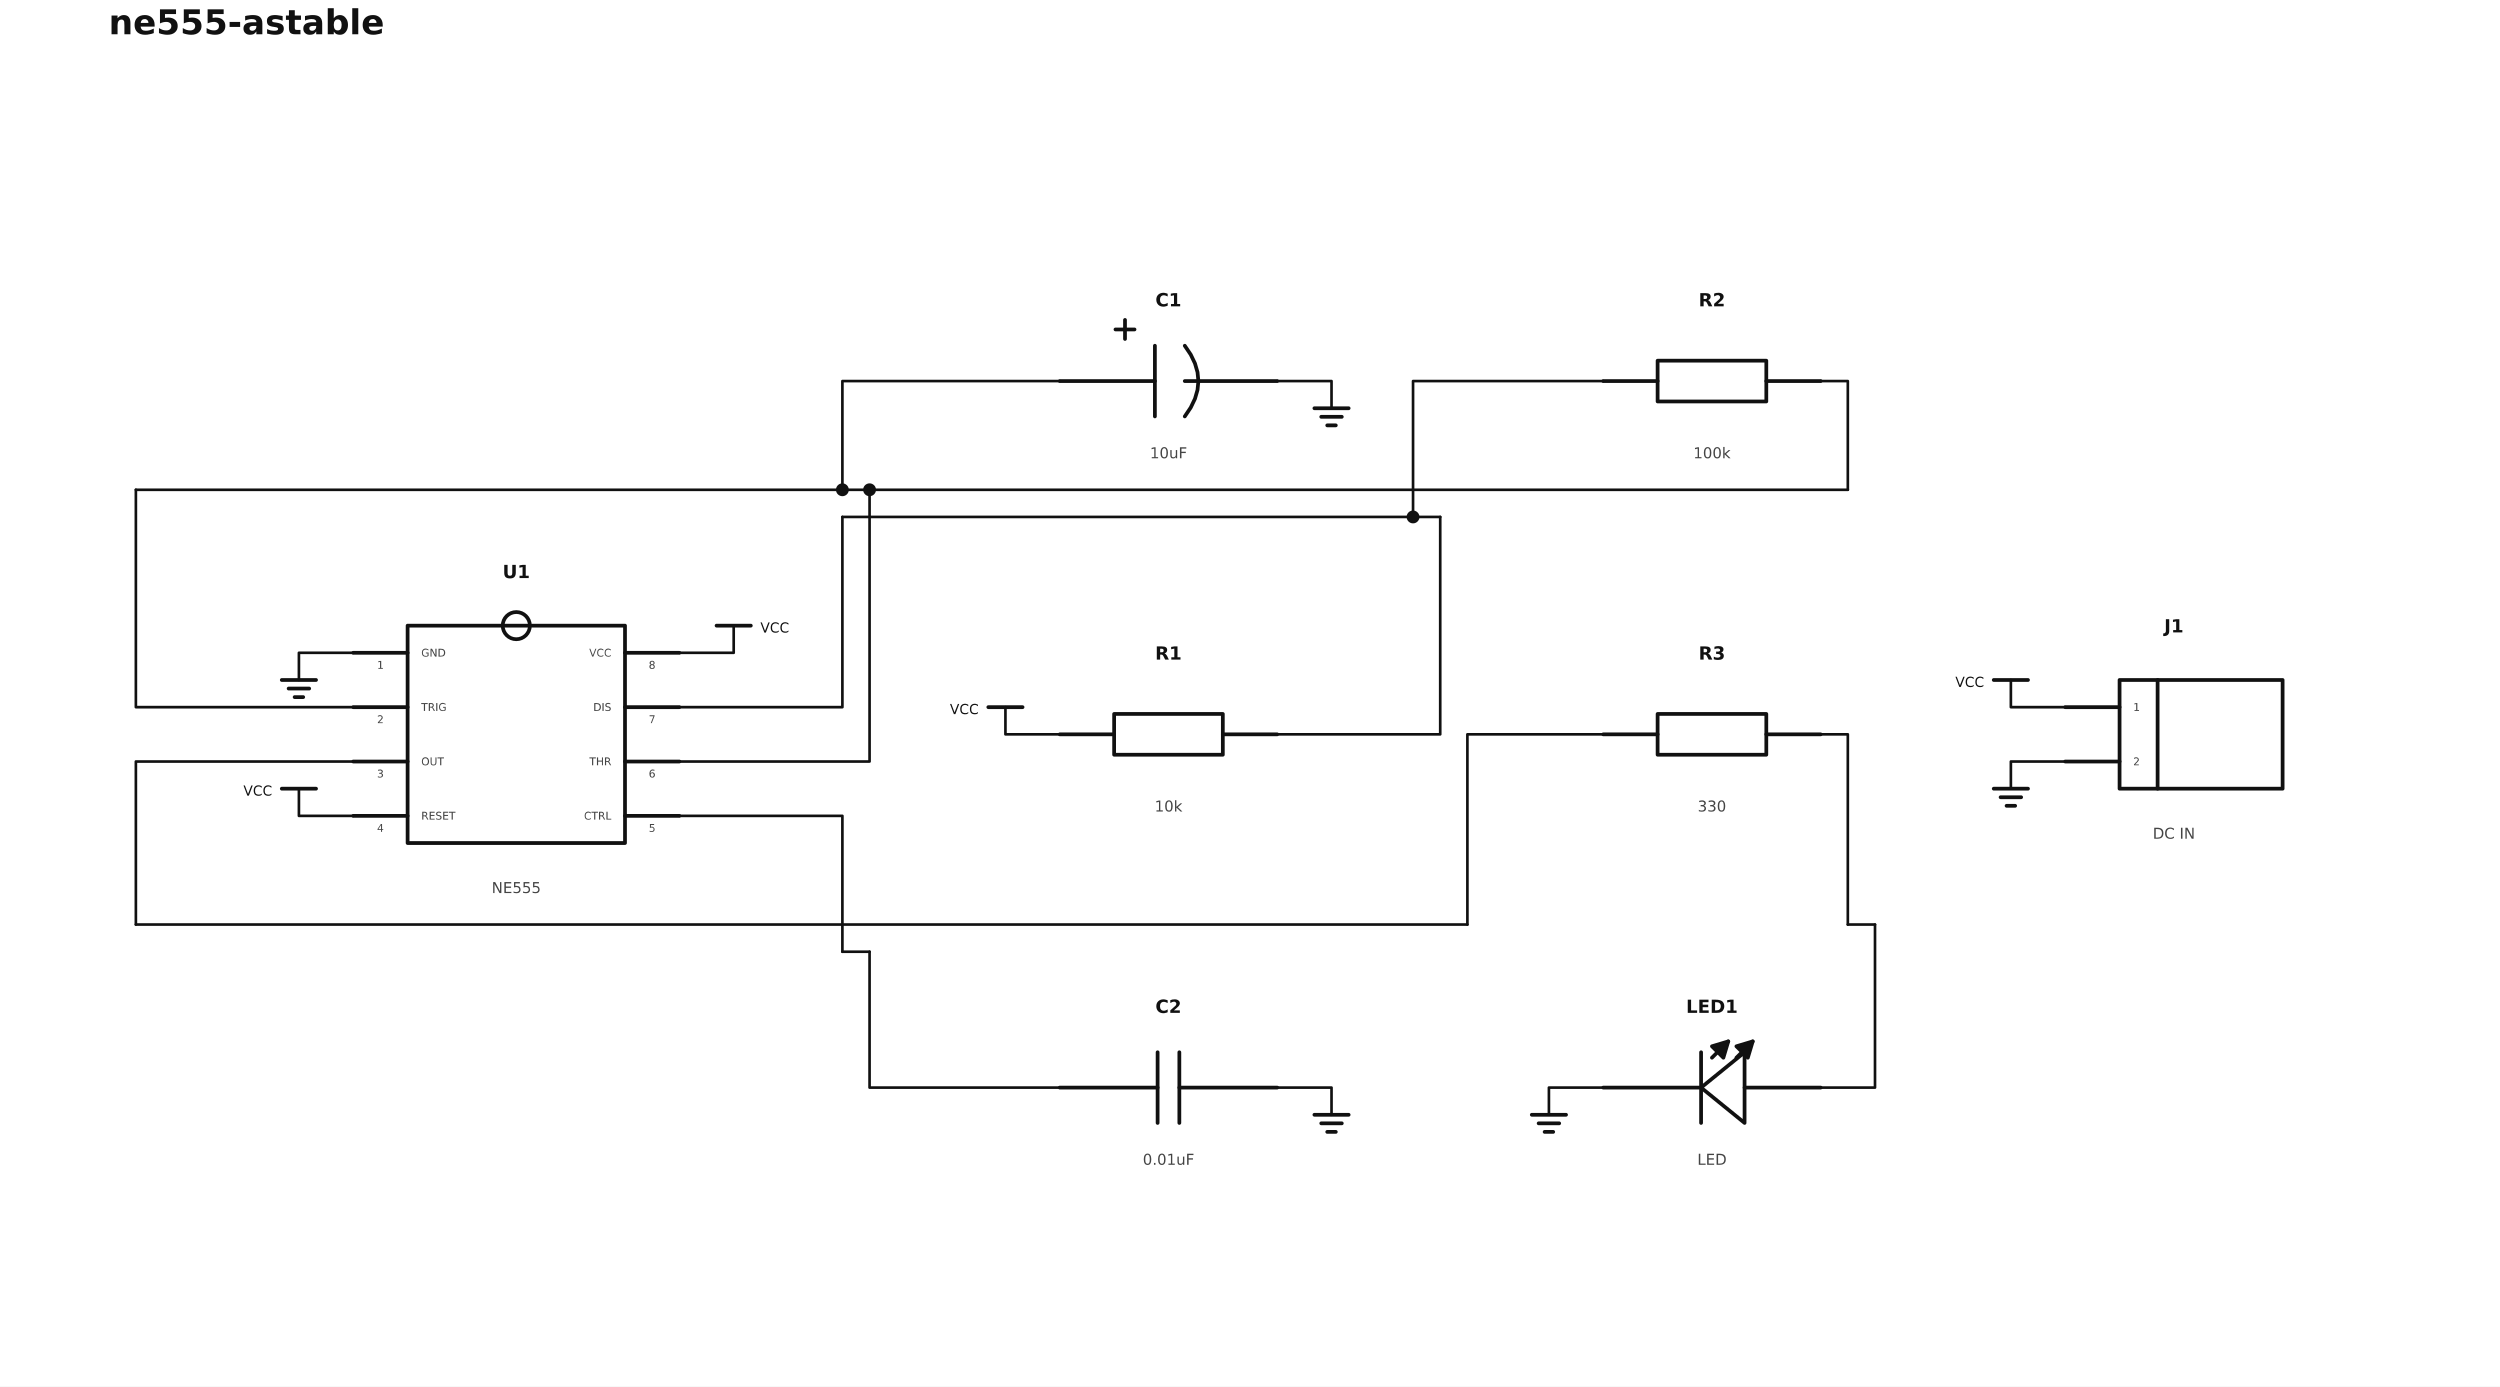
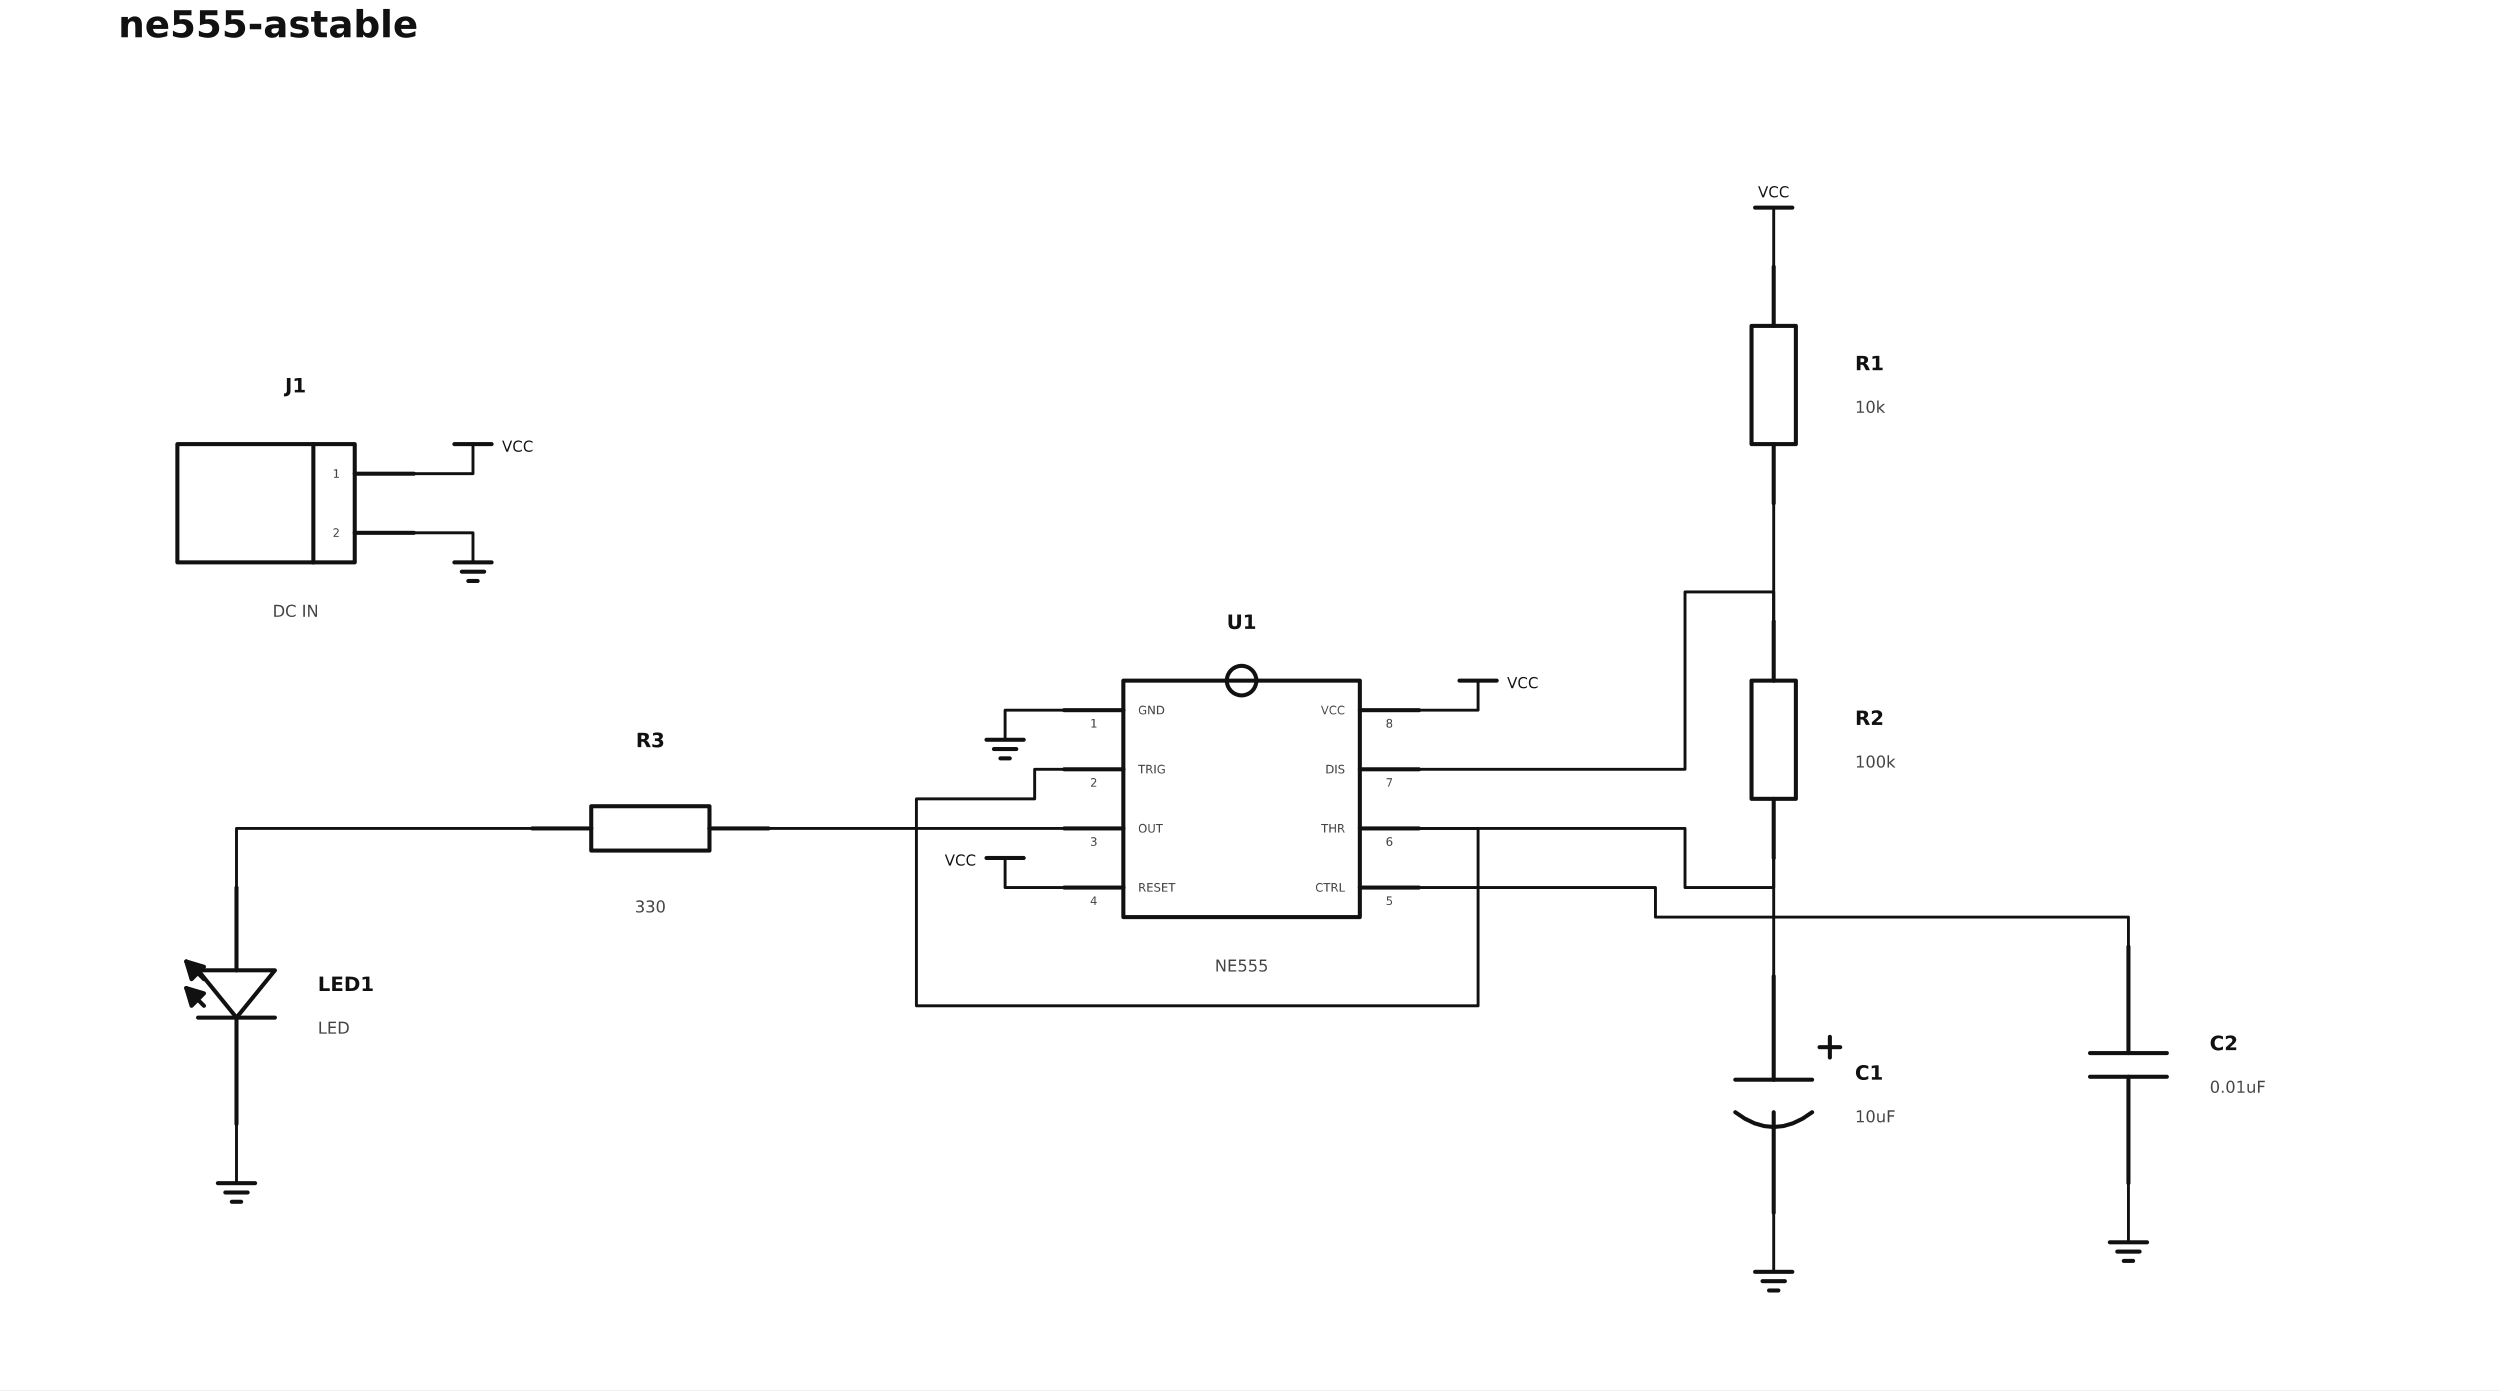
- <svg xmlns="http://www.w3.org/2000/svg" version="1.1" width="233.68mm" height="129.601mm" viewBox="0 -7.68 233.68 129.601">
-   <rect x="0" y="-7.68" width="233.68" height="129.601" fill="#ffffff" />
+ <svg xmlns="http://www.w3.org/2000/svg" version="1.1" width="214.805mm" height="119.441mm" viewBox="0 -7.68 214.805 119.441">
+   <rect x="0" y="-7.68" width="214.805" height="119.441" fill="#ffffff" />
  <text x="10.16" y="-4.48" font-size="3.2" fill="#111111" text-anchor="start" font-family="DejaVu Sans, Helvetica, Arial, sans-serif" font-weight="bold">ne555-astable</text>
  <g stroke-linecap="round" stroke-linejoin="round">
-     <polyline points="33.02,63.5 12.7,63.5 12.7,78.74" fill="none" stroke="#111111" stroke-width="0.25" />
-     <polyline points="149.86,60.96 137.16,60.96 137.16,78.74" fill="none" stroke="#111111" stroke-width="0.25" />
-     <polyline points="12.7,78.74 137.16,78.74" fill="none" stroke="#111111" stroke-width="0.25" />
-     <polyline points="170.18,60.96 172.72,60.96 172.72,78.74" fill="none" stroke="#111111" stroke-width="0.25" />
-     <polyline points="170.18,93.98 175.26,93.98 175.26,78.74" fill="none" stroke="#111111" stroke-width="0.25" />
-     <polyline points="172.72,78.74 175.26,78.74" fill="none" stroke="#111111" stroke-width="0.25" />
-     <polyline points="33.02,58.42 12.7,58.42 12.7,38.1" fill="none" stroke="#111111" stroke-width="0.25" />
-     <polyline points="63.5,63.5 81.28,63.5 81.28,38.1" fill="none" stroke="#111111" stroke-width="0.25" />
-     <polyline points="170.18,27.94 172.72,27.94 172.72,38.1" fill="none" stroke="#111111" stroke-width="0.25" />
-     <polyline points="99.06,27.94 78.74,27.94 78.74,38.1" fill="none" stroke="#111111" stroke-width="0.25" />
-     <polyline points="12.7,38.1 172.72,38.1" fill="none" stroke="#111111" stroke-width="0.25" />
-     <polyline points="63.5,58.42 78.74,58.42 78.74,40.64" fill="none" stroke="#111111" stroke-width="0.25" />
-     <polyline points="119.38,60.96 134.62,60.96 134.62,40.64" fill="none" stroke="#111111" stroke-width="0.25" />
-     <polyline points="149.86,27.94 132.08,27.94 132.08,40.64" fill="none" stroke="#111111" stroke-width="0.25" />
-     <polyline points="78.74,40.64 134.62,40.64" fill="none" stroke="#111111" stroke-width="0.25" />
-     <polyline points="63.5,68.58 78.74,68.58 78.74,81.28" fill="none" stroke="#111111" stroke-width="0.25" />
-     <polyline points="99.06,93.98 81.28,93.98 81.28,81.28" fill="none" stroke="#111111" stroke-width="0.25" />
-     <polyline points="78.74,81.28 81.28,81.28" fill="none" stroke="#111111" stroke-width="0.25" />
-     <polyline points="33.02,68.58 27.94,68.58 27.94,66.04" fill="none" stroke="#111111" stroke-width="0.25" />
-     <line x1="26.34" y1="66.04" x2="29.54" y2="66.04" stroke="#111111" stroke-width="0.35" />
-     <polyline points="63.5,53.34 68.58,53.34 68.58,50.8" fill="none" stroke="#111111" stroke-width="0.25" />
-     <line x1="66.98" y1="50.8" x2="70.18" y2="50.8" stroke="#111111" stroke-width="0.35" />
-     <polyline points="99.06,60.96 93.98,60.96 93.98,58.42" fill="none" stroke="#111111" stroke-width="0.25" />
-     <line x1="92.38" y1="58.42" x2="95.58" y2="58.42" stroke="#111111" stroke-width="0.35" />
-     <polyline points="193.04,58.42 187.96,58.42 187.96,55.88" fill="none" stroke="#111111" stroke-width="0.25" />
-     <line x1="186.36" y1="55.88" x2="189.56" y2="55.88" stroke="#111111" stroke-width="0.35" />
-     <polyline points="33.02,53.34 27.94,53.34 27.94,55.88" fill="none" stroke="#111111" stroke-width="0.25" />
-     <line x1="26.34" y1="55.88" x2="29.54" y2="55.88" stroke="#111111" stroke-width="0.35" />
-     <line x1="26.98" y1="56.68" x2="28.9" y2="56.68" stroke="#111111" stroke-width="0.35" />
-     <line x1="27.54" y1="57.48" x2="28.34" y2="57.48" stroke="#111111" stroke-width="0.35" />
-     <polyline points="119.38,27.94 124.46,27.94 124.46,30.48" fill="none" stroke="#111111" stroke-width="0.25" />
-     <line x1="122.86" y1="30.48" x2="126.06" y2="30.48" stroke="#111111" stroke-width="0.35" />
-     <line x1="123.5" y1="31.28" x2="125.42" y2="31.28" stroke="#111111" stroke-width="0.35" />
-     <line x1="124.06" y1="32.08" x2="124.86" y2="32.08" stroke="#111111" stroke-width="0.35" />
-     <polyline points="119.38,93.98 124.46,93.98 124.46,96.52" fill="none" stroke="#111111" stroke-width="0.25" />
-     <line x1="122.86" y1="96.52" x2="126.06" y2="96.52" stroke="#111111" stroke-width="0.35" />
-     <line x1="123.5" y1="97.32" x2="125.42" y2="97.32" stroke="#111111" stroke-width="0.35" />
-     <line x1="124.06" y1="98.12" x2="124.86" y2="98.12" stroke="#111111" stroke-width="0.35" />
-     <polyline points="149.86,93.98 144.78,93.98 144.78,96.52" fill="none" stroke="#111111" stroke-width="0.25" />
-     <line x1="143.18" y1="96.52" x2="146.38" y2="96.52" stroke="#111111" stroke-width="0.35" />
-     <line x1="143.82" y1="97.32" x2="145.74" y2="97.32" stroke="#111111" stroke-width="0.35" />
-     <line x1="144.38" y1="98.12" x2="145.18" y2="98.12" stroke="#111111" stroke-width="0.35" />
-     <polyline points="193.04,63.5 187.96,63.5 187.96,66.04" fill="none" stroke="#111111" stroke-width="0.25" />
-     <line x1="186.36" y1="66.04" x2="189.56" y2="66.04" stroke="#111111" stroke-width="0.35" />
-     <line x1="187" y1="66.84" x2="188.92" y2="66.84" stroke="#111111" stroke-width="0.35" />
-     <line x1="187.56" y1="67.64" x2="188.36" y2="67.64" stroke="#111111" stroke-width="0.35" />
-     <circle cx="81.28" cy="38.1" r="0.6" fill="#111111" />
-     <circle cx="78.74" cy="38.1" r="0.6" fill="#111111" />
-     <circle cx="132.08" cy="40.64" r="0.6" fill="#111111" />
-     <g transform="translate(99.06,22.86)">
-       <polyline points="0,5.08 8.89,5.08" fill="none" stroke="#111111" stroke-width="0.35" />
-       <polyline points="11.684,5.08 20.32,5.08" fill="none" stroke="#111111" stroke-width="0.35" />
-       <polyline points="8.89,1.778 8.89,8.382" fill="none" stroke="#111111" stroke-width="0.35" />
-       <polyline points="11.684,1.778 12.24,2.603 12.636,3.429 12.875,4.255 12.954,5.08 12.875,5.905 12.636,6.731 12.24,7.556 11.684,8.382" fill="none" stroke="#111111" stroke-width="0.35" />
-       <polyline points="5.207,0.254 6.985,0.254" fill="none" stroke="#111111" stroke-width="0.35" />
-       <polyline points="6.096,-0.635 6.096,1.143" fill="none" stroke="#111111" stroke-width="0.35" />
+     <polyline points="152.4,35.56 152.4,45.72" fill="none" stroke="#111111" stroke-width="0.25" />
+     <polyline points="152.4,76.2 152.4,66.04" fill="none" stroke="#111111" stroke-width="0.25" />
+     <polyline points="91.44,63.5 66.04,63.5" fill="none" stroke="#111111" stroke-width="0.25" />
+     <polyline points="20.32,68.58 20.32,63.5 45.72,63.5" fill="none" stroke="#111111" stroke-width="0.25" />
+     <polyline points="121.92,63.5 144.78,63.5 144.78,68.58 152.4,68.58 152.4,66.04" fill="none" stroke="#111111" stroke-width="0.25" />
+     <polyline points="91.44,58.42 88.9,58.42 88.9,60.96 78.74,60.96 78.74,78.74 127,78.74 127,63.5 121.92,63.5" fill="none" stroke="#111111" stroke-width="0.25" />
+     <polyline points="121.92,58.42 144.78,58.42 144.78,43.18 152.4,43.18 152.4,45.72" fill="none" stroke="#111111" stroke-width="0.25" />
+     <polyline points="121.92,68.58 142.24,68.58 142.24,71.12 182.88,71.12 182.88,73.66" fill="none" stroke="#111111" stroke-width="0.25" />
+     <polyline points="91.44,68.58 86.36,68.58 86.36,66.04" fill="none" stroke="#111111" stroke-width="0.25" />
+     <line x1="84.76" y1="66.04" x2="87.96" y2="66.04" stroke="#111111" stroke-width="0.35" />
+     <polyline points="121.92,53.34 127,53.34 127,50.8" fill="none" stroke="#111111" stroke-width="0.25" />
+     <line x1="125.4" y1="50.8" x2="128.6" y2="50.8" stroke="#111111" stroke-width="0.35" />
+     <polyline points="152.4,15.24 152.4,10.16" fill="none" stroke="#111111" stroke-width="0.25" />
+     <line x1="150.8" y1="10.16" x2="154" y2="10.16" stroke="#111111" stroke-width="0.35" />
+     <polyline points="35.56,33.02 40.64,33.02 40.64,30.48" fill="none" stroke="#111111" stroke-width="0.25" />
+     <line x1="39.04" y1="30.48" x2="42.24" y2="30.48" stroke="#111111" stroke-width="0.35" />
+     <polyline points="91.44,53.34 86.36,53.34 86.36,55.88" fill="none" stroke="#111111" stroke-width="0.25" />
+     <line x1="84.76" y1="55.88" x2="87.96" y2="55.88" stroke="#111111" stroke-width="0.35" />
+     <line x1="85.4" y1="56.68" x2="87.32" y2="56.68" stroke="#111111" stroke-width="0.35" />
+     <line x1="85.96" y1="57.48" x2="86.76" y2="57.48" stroke="#111111" stroke-width="0.35" />
+     <polyline points="152.4,96.52 152.4,101.6" fill="none" stroke="#111111" stroke-width="0.25" />
+     <line x1="150.8" y1="101.6" x2="154" y2="101.6" stroke="#111111" stroke-width="0.35" />
+     <line x1="151.44" y1="102.4" x2="153.36" y2="102.4" stroke="#111111" stroke-width="0.35" />
+     <line x1="152" y1="103.2" x2="152.8" y2="103.2" stroke="#111111" stroke-width="0.35" />
+     <polyline points="182.88,93.98 182.88,99.06" fill="none" stroke="#111111" stroke-width="0.25" />
+     <line x1="181.28" y1="99.06" x2="184.48" y2="99.06" stroke="#111111" stroke-width="0.35" />
+     <line x1="181.92" y1="99.86" x2="183.84" y2="99.86" stroke="#111111" stroke-width="0.35" />
+     <line x1="182.48" y1="100.66" x2="183.28" y2="100.66" stroke="#111111" stroke-width="0.35" />
+     <polyline points="20.32,88.9 20.32,93.98" fill="none" stroke="#111111" stroke-width="0.25" />
+     <line x1="18.72" y1="93.98" x2="21.92" y2="93.98" stroke="#111111" stroke-width="0.35" />
+     <line x1="19.36" y1="94.78" x2="21.28" y2="94.78" stroke="#111111" stroke-width="0.35" />
+     <line x1="19.92" y1="95.58" x2="20.72" y2="95.58" stroke="#111111" stroke-width="0.35" />
+     <polyline points="35.56,38.1 40.64,38.1 40.64,40.64" fill="none" stroke="#111111" stroke-width="0.25" />
+     <line x1="39.04" y1="40.64" x2="42.24" y2="40.64" stroke="#111111" stroke-width="0.35" />
+     <line x1="39.68" y1="41.44" x2="41.6" y2="41.44" stroke="#111111" stroke-width="0.35" />
+     <line x1="40.24" y1="42.24" x2="41.04" y2="42.24" stroke="#111111" stroke-width="0.35" />
+     <g transform="translate(147.32,76.2)">
+       <polyline points="5.08,0 5.08,8.89" fill="none" stroke="#111111" stroke-width="0.35" />
+       <polyline points="5.08,11.684 5.08,20.32" fill="none" stroke="#111111" stroke-width="0.35" />
+       <polyline points="8.382,8.89 1.778,8.89" fill="none" stroke="#111111" stroke-width="0.35" />
+       <polyline points="8.382,11.684 7.556,12.24 6.731,12.636 5.905,12.875 5.08,12.954 4.255,12.875 3.429,12.636 2.604,12.24 1.778,11.684" fill="none" stroke="#111111" stroke-width="0.35" />
+       <polyline points="9.906,5.207 9.906,6.985" fill="none" stroke="#111111" stroke-width="0.35" />
+       <polyline points="10.795,6.096 9.017,6.096" fill="none" stroke="#111111" stroke-width="0.35" />
    </g>
-     <g transform="translate(99.06,88.9)">
-       <polyline points="0,5.08 9.144,5.08" fill="none" stroke="#111111" stroke-width="0.35" />
-       <polyline points="11.176,5.08 20.32,5.08" fill="none" stroke="#111111" stroke-width="0.35" />
-       <polyline points="9.144,1.778 9.144,8.382" fill="none" stroke="#111111" stroke-width="0.35" />
-       <polyline points="11.176,1.778 11.176,8.382" fill="none" stroke="#111111" stroke-width="0.35" />
+     <g transform="translate(177.8,73.66)">
+       <polyline points="5.08,0 5.08,9.144" fill="none" stroke="#111111" stroke-width="0.35" />
+       <polyline points="5.08,11.176 5.08,20.32" fill="none" stroke="#111111" stroke-width="0.35" />
+       <polyline points="8.382,9.144 1.778,9.144" fill="none" stroke="#111111" stroke-width="0.35" />
+       <polyline points="8.382,11.176 1.778,11.176" fill="none" stroke="#111111" stroke-width="0.35" />
    </g>
-     <g transform="translate(193.04,53.34)">
-       <polygon points="5.08,2.54 20.32,2.54 20.32,12.7 5.08,12.7" fill="none" stroke="#111111" stroke-width="0.35" />
-       <polyline points="0,5.08 5.08,5.08" fill="none" stroke="#111111" stroke-width="0.35" />
-       <polyline points="0,10.16 5.08,10.16" fill="none" stroke="#111111" stroke-width="0.35" />
-       <polyline points="8.636,2.54 8.636,12.7" fill="none" stroke="#111111" stroke-width="0.35" />
+     <g transform="translate(15.24,27.94)">
+       <polygon points="15.24,2.54 0,2.54 0,12.7 15.24,12.7" fill="none" stroke="#111111" stroke-width="0.35" />
+       <polyline points="20.32,5.08 15.24,5.08" fill="none" stroke="#111111" stroke-width="0.35" />
+       <polyline points="20.32,10.16 15.24,10.16" fill="none" stroke="#111111" stroke-width="0.35" />
+       <polyline points="11.684,2.54 11.684,12.7" fill="none" stroke="#111111" stroke-width="0.35" />
    </g>
-     <g transform="translate(149.86,88.9)">
-       <polyline points="0,5.08 9.144,5.08" fill="none" stroke="#111111" stroke-width="0.35" />
-       <polyline points="13.208,5.08 20.32,5.08" fill="none" stroke="#111111" stroke-width="0.35" />
-       <polyline points="9.144,1.778 9.144,8.382" fill="none" stroke="#111111" stroke-width="0.35" />
-       <polygon points="13.208,1.778 13.208,8.382 9.144,5.08" fill="none" stroke="#111111" stroke-width="0.35" />
-       <polyline points="10.16,2.286 11.684,0.762" fill="none" stroke="#111111" stroke-width="0.35" />
-       <polygon points="11.684,0.762 10.16,1.219 11.227,2.286" fill="#111111" stroke="#111111" stroke-width="0.35" />
-       <polyline points="12.446,2.286 13.97,0.762" fill="none" stroke="#111111" stroke-width="0.35" />
-       <polygon points="13.97,0.762 12.446,1.219 13.513,2.286" fill="#111111" stroke="#111111" stroke-width="0.35" />
+     <g transform="translate(15.24,68.58)">
+       <polyline points="5.08,20.32 5.08,11.176" fill="none" stroke="#111111" stroke-width="0.35" />
+       <polyline points="5.08,7.112 5.08,0" fill="none" stroke="#111111" stroke-width="0.35" />
+       <polyline points="1.778,11.176 8.382,11.176" fill="none" stroke="#111111" stroke-width="0.35" />
+       <polygon points="1.778,7.112 8.382,7.112 5.08,11.176" fill="none" stroke="#111111" stroke-width="0.35" />
+       <polyline points="2.286,10.16 0.762,8.636" fill="none" stroke="#111111" stroke-width="0.35" />
+       <polygon points="0.762,8.636 1.219,10.16 2.286,9.093" fill="#111111" stroke="#111111" stroke-width="0.35" />
+       <polyline points="2.286,7.874 0.762,6.35" fill="none" stroke="#111111" stroke-width="0.35" />
+       <polygon points="0.762,6.35 1.219,7.874 2.286,6.807" fill="#111111" stroke="#111111" stroke-width="0.35" />
    </g>
-     <g transform="translate(99.06,55.88)">
-       <polyline points="0,5.08 5.08,5.08" fill="none" stroke="#111111" stroke-width="0.35" />
-       <polyline points="15.24,5.08 20.32,5.08" fill="none" stroke="#111111" stroke-width="0.35" />
-       <polygon points="5.08,3.175 15.24,3.175 15.24,6.985 5.08,6.985" fill="none" stroke="#111111" stroke-width="0.35" />
+     <g transform="translate(147.32,15.24)">
+       <polyline points="5.08,0 5.08,5.08" fill="none" stroke="#111111" stroke-width="0.35" />
+       <polyline points="5.08,15.24 5.08,20.32" fill="none" stroke="#111111" stroke-width="0.35" />
+       <polygon points="6.985,5.08 6.985,15.24 3.175,15.24 3.175,5.08" fill="none" stroke="#111111" stroke-width="0.35" />
    </g>
-     <g transform="translate(149.86,22.86)">
-       <polyline points="0,5.08 5.08,5.08" fill="none" stroke="#111111" stroke-width="0.35" />
-       <polyline points="15.24,5.08 20.32,5.08" fill="none" stroke="#111111" stroke-width="0.35" />
-       <polygon points="5.08,3.175 15.24,3.175 15.24,6.985 5.08,6.985" fill="none" stroke="#111111" stroke-width="0.35" />
+     <g transform="translate(147.32,45.72)">
+       <polyline points="5.08,0 5.08,5.08" fill="none" stroke="#111111" stroke-width="0.35" />
+       <polyline points="5.08,15.24 5.08,20.32" fill="none" stroke="#111111" stroke-width="0.35" />
+       <polygon points="6.985,5.08 6.985,15.24 3.175,15.24 3.175,5.08" fill="none" stroke="#111111" stroke-width="0.35" />
    </g>
-     <g transform="translate(149.86,55.88)">
-       <polyline points="0,5.08 5.08,5.08" fill="none" stroke="#111111" stroke-width="0.35" />
-       <polyline points="15.24,5.08 20.32,5.08" fill="none" stroke="#111111" stroke-width="0.35" />
-       <polygon points="5.08,3.175 15.24,3.175 15.24,6.985 5.08,6.985" fill="none" stroke="#111111" stroke-width="0.35" />
+     <g transform="translate(45.72,58.42)">
+       <polyline points="20.32,5.08 15.24,5.08" fill="none" stroke="#111111" stroke-width="0.35" />
+       <polyline points="5.08,5.08 0,5.08" fill="none" stroke="#111111" stroke-width="0.35" />
+       <polygon points="15.24,6.985 5.08,6.985 5.08,3.175 15.24,3.175" fill="none" stroke="#111111" stroke-width="0.35" />
    </g>
-     <g transform="translate(33.02,48.26)">
+     <g transform="translate(91.44,48.26)">
      <polygon points="5.08,2.54 25.4,2.54 25.4,22.86 5.08,22.86" fill="none" stroke="#111111" stroke-width="0.35" />
      <polyline points="0,5.08 5.08,5.08" fill="none" stroke="#111111" stroke-width="0.35" />
      <polyline points="0,10.16 5.08,10.16" fill="none" stroke="#111111" stroke-width="0.35" />
      <polyline points="0,15.24 5.08,15.24" fill="none" stroke="#111111" stroke-width="0.35" />
      <polyline points="0,20.32 5.08,20.32" fill="none" stroke="#111111" stroke-width="0.35" />
      <polyline points="25.4,5.08 30.48,5.08" fill="none" stroke="#111111" stroke-width="0.35" />
      <polyline points="25.4,10.16 30.48,10.16" fill="none" stroke="#111111" stroke-width="0.35" />
      <polyline points="25.4,15.24 30.48,15.24" fill="none" stroke="#111111" stroke-width="0.35" />
      <polyline points="25.4,20.32 30.48,20.32" fill="none" stroke="#111111" stroke-width="0.35" />
      <circle cx="15.24" cy="2.54" r="1.27" fill="none" stroke="#111111" stroke-width="0.35" />
    </g>
  </g>
-   <text x="109.22" y="20.955" font-size="1.7" fill="#111111" text-anchor="middle" font-family="DejaVu Sans, Helvetica, Arial, sans-serif" font-weight="bold">C1</text>
-   <text x="109.22" y="35.156" font-size="1.4" fill="#444444" text-anchor="middle" font-family="DejaVu Sans, Helvetica, Arial, sans-serif">10uF</text>
-   <text x="109.22" y="86.995" font-size="1.7" fill="#111111" text-anchor="middle" font-family="DejaVu Sans, Helvetica, Arial, sans-serif" font-weight="bold">C2</text>
-   <text x="109.22" y="101.196" font-size="1.4" fill="#444444" text-anchor="middle" font-family="DejaVu Sans, Helvetica, Arial, sans-serif">0.01uF</text>
-   <text x="203.2" y="51.435" font-size="1.7" fill="#111111" text-anchor="middle" font-family="DejaVu Sans, Helvetica, Arial, sans-serif" font-weight="bold">J1</text>
-   <text x="203.2" y="70.716" font-size="1.4" fill="#444444" text-anchor="middle" font-family="DejaVu Sans, Helvetica, Arial, sans-serif">DC IN</text>
-   <text x="199.39" y="58.77" font-size="1" fill="#444444" text-anchor="start" font-family="DejaVu Sans, Helvetica, Arial, sans-serif">1</text>
-   <text x="199.39" y="63.85" font-size="1" fill="#444444" text-anchor="start" font-family="DejaVu Sans, Helvetica, Arial, sans-serif">2</text>
-   <text x="160.02" y="86.995" font-size="1.7" fill="#111111" text-anchor="middle" font-family="DejaVu Sans, Helvetica, Arial, sans-serif" font-weight="bold">LED1</text>
-   <text x="160.02" y="101.196" font-size="1.4" fill="#444444" text-anchor="middle" font-family="DejaVu Sans, Helvetica, Arial, sans-serif">LED</text>
-   <text x="109.22" y="53.975" font-size="1.7" fill="#111111" text-anchor="middle" font-family="DejaVu Sans, Helvetica, Arial, sans-serif" font-weight="bold">R1</text>
-   <text x="109.22" y="68.176" font-size="1.4" fill="#444444" text-anchor="middle" font-family="DejaVu Sans, Helvetica, Arial, sans-serif">10k</text>
-   <text x="160.02" y="20.955" font-size="1.7" fill="#111111" text-anchor="middle" font-family="DejaVu Sans, Helvetica, Arial, sans-serif" font-weight="bold">R2</text>
-   <text x="160.02" y="35.156" font-size="1.4" fill="#444444" text-anchor="middle" font-family="DejaVu Sans, Helvetica, Arial, sans-serif">100k</text>
-   <text x="160.02" y="53.975" font-size="1.7" fill="#111111" text-anchor="middle" font-family="DejaVu Sans, Helvetica, Arial, sans-serif" font-weight="bold">R3</text>
-   <text x="160.02" y="68.176" font-size="1.4" fill="#444444" text-anchor="middle" font-family="DejaVu Sans, Helvetica, Arial, sans-serif">330</text>
-   <text x="48.26" y="46.355" font-size="1.7" fill="#111111" text-anchor="middle" font-family="DejaVu Sans, Helvetica, Arial, sans-serif" font-weight="bold">U1</text>
-   <text x="48.26" y="75.796" font-size="1.4" fill="#444444" text-anchor="middle" font-family="DejaVu Sans, Helvetica, Arial, sans-serif">NE555</text>
-   <text x="39.37" y="53.69" font-size="1" fill="#444444" text-anchor="start" font-family="DejaVu Sans, Helvetica, Arial, sans-serif">GND</text>
-   <text x="35.56" y="54.833" font-size="1" fill="#444444" text-anchor="middle" font-family="DejaVu Sans, Helvetica, Arial, sans-serif">1</text>
-   <text x="39.37" y="58.77" font-size="1" fill="#444444" text-anchor="start" font-family="DejaVu Sans, Helvetica, Arial, sans-serif">TRIG</text>
-   <text x="35.56" y="59.913" font-size="1" fill="#444444" text-anchor="middle" font-family="DejaVu Sans, Helvetica, Arial, sans-serif">2</text>
-   <text x="39.37" y="63.85" font-size="1" fill="#444444" text-anchor="start" font-family="DejaVu Sans, Helvetica, Arial, sans-serif">OUT</text>
-   <text x="35.56" y="64.993" font-size="1" fill="#444444" text-anchor="middle" font-family="DejaVu Sans, Helvetica, Arial, sans-serif">3</text>
-   <text x="39.37" y="68.93" font-size="1" fill="#444444" text-anchor="start" font-family="DejaVu Sans, Helvetica, Arial, sans-serif">RESET</text>
-   <text x="35.56" y="70.073" font-size="1" fill="#444444" text-anchor="middle" font-family="DejaVu Sans, Helvetica, Arial, sans-serif">4</text>
-   <text x="57.15" y="53.69" font-size="1" fill="#444444" text-anchor="end" font-family="DejaVu Sans, Helvetica, Arial, sans-serif">VCC</text>
-   <text x="60.96" y="54.833" font-size="1" fill="#444444" text-anchor="middle" font-family="DejaVu Sans, Helvetica, Arial, sans-serif">8</text>
-   <text x="57.15" y="58.77" font-size="1" fill="#444444" text-anchor="end" font-family="DejaVu Sans, Helvetica, Arial, sans-serif">DIS</text>
-   <text x="60.96" y="59.913" font-size="1" fill="#444444" text-anchor="middle" font-family="DejaVu Sans, Helvetica, Arial, sans-serif">7</text>
-   <text x="57.15" y="63.85" font-size="1" fill="#444444" text-anchor="end" font-family="DejaVu Sans, Helvetica, Arial, sans-serif">THR</text>
-   <text x="60.96" y="64.993" font-size="1" fill="#444444" text-anchor="middle" font-family="DejaVu Sans, Helvetica, Arial, sans-serif">6</text>
-   <text x="57.15" y="68.93" font-size="1" fill="#444444" text-anchor="end" font-family="DejaVu Sans, Helvetica, Arial, sans-serif">CTRL</text>
-   <text x="60.96" y="70.073" font-size="1" fill="#444444" text-anchor="middle" font-family="DejaVu Sans, Helvetica, Arial, sans-serif">5</text>
-   <text x="25.451" y="66.69" font-size="1.3" fill="#111111" text-anchor="end" font-family="DejaVu Sans, Helvetica, Arial, sans-serif">VCC</text>
-   <text x="71.069" y="51.45" font-size="1.3" fill="#111111" text-anchor="start" font-family="DejaVu Sans, Helvetica, Arial, sans-serif">VCC</text>
-   <text x="91.491" y="59.07" font-size="1.3" fill="#111111" text-anchor="end" font-family="DejaVu Sans, Helvetica, Arial, sans-serif">VCC</text>
-   <text x="185.471" y="56.53" font-size="1.3" fill="#111111" text-anchor="end" font-family="DejaVu Sans, Helvetica, Arial, sans-serif">VCC</text>
+   <text x="159.385" y="85.09" font-size="1.7" fill="#111111" text-anchor="start" font-family="DejaVu Sans, Helvetica, Arial, sans-serif" font-weight="bold">C1</text>
+   <text x="159.385" y="88.75" font-size="1.4" fill="#444444" text-anchor="start" font-family="DejaVu Sans, Helvetica, Arial, sans-serif">10uF</text>
+   <text x="189.865" y="82.55" font-size="1.7" fill="#111111" text-anchor="start" font-family="DejaVu Sans, Helvetica, Arial, sans-serif" font-weight="bold">C2</text>
+   <text x="189.865" y="86.21" font-size="1.4" fill="#444444" text-anchor="start" font-family="DejaVu Sans, Helvetica, Arial, sans-serif">0.01uF</text>
+   <text x="25.4" y="26.035" font-size="1.7" fill="#111111" text-anchor="middle" font-family="DejaVu Sans, Helvetica, Arial, sans-serif" font-weight="bold">J1</text>
+   <text x="25.4" y="45.316" font-size="1.4" fill="#444444" text-anchor="middle" font-family="DejaVu Sans, Helvetica, Arial, sans-serif">DC IN</text>
+   <text x="29.21" y="33.37" font-size="1" fill="#444444" text-anchor="end" font-family="DejaVu Sans, Helvetica, Arial, sans-serif">1</text>
+   <text x="29.21" y="38.45" font-size="1" fill="#444444" text-anchor="end" font-family="DejaVu Sans, Helvetica, Arial, sans-serif">2</text>
+   <text x="27.305" y="77.47" font-size="1.7" fill="#111111" text-anchor="start" font-family="DejaVu Sans, Helvetica, Arial, sans-serif" font-weight="bold">LED1</text>
+   <text x="27.305" y="81.13" font-size="1.4" fill="#444444" text-anchor="start" font-family="DejaVu Sans, Helvetica, Arial, sans-serif">LED</text>
+   <text x="159.385" y="24.13" font-size="1.7" fill="#111111" text-anchor="start" font-family="DejaVu Sans, Helvetica, Arial, sans-serif" font-weight="bold">R1</text>
+   <text x="159.385" y="27.79" font-size="1.4" fill="#444444" text-anchor="start" font-family="DejaVu Sans, Helvetica, Arial, sans-serif">10k</text>
+   <text x="159.385" y="54.61" font-size="1.7" fill="#111111" text-anchor="start" font-family="DejaVu Sans, Helvetica, Arial, sans-serif" font-weight="bold">R2</text>
+   <text x="159.385" y="58.27" font-size="1.4" fill="#444444" text-anchor="start" font-family="DejaVu Sans, Helvetica, Arial, sans-serif">100k</text>
+   <text x="55.88" y="56.515" font-size="1.7" fill="#111111" text-anchor="middle" font-family="DejaVu Sans, Helvetica, Arial, sans-serif" font-weight="bold">R3</text>
+   <text x="55.88" y="70.716" font-size="1.4" fill="#444444" text-anchor="middle" font-family="DejaVu Sans, Helvetica, Arial, sans-serif">330</text>
+   <text x="106.68" y="46.355" font-size="1.7" fill="#111111" text-anchor="middle" font-family="DejaVu Sans, Helvetica, Arial, sans-serif" font-weight="bold">U1</text>
+   <text x="106.68" y="75.796" font-size="1.4" fill="#444444" text-anchor="middle" font-family="DejaVu Sans, Helvetica, Arial, sans-serif">NE555</text>
+   <text x="97.79" y="53.69" font-size="1" fill="#444444" text-anchor="start" font-family="DejaVu Sans, Helvetica, Arial, sans-serif">GND</text>
+   <text x="93.98" y="54.833" font-size="1" fill="#444444" text-anchor="middle" font-family="DejaVu Sans, Helvetica, Arial, sans-serif">1</text>
+   <text x="97.79" y="58.77" font-size="1" fill="#444444" text-anchor="start" font-family="DejaVu Sans, Helvetica, Arial, sans-serif">TRIG</text>
+   <text x="93.98" y="59.913" font-size="1" fill="#444444" text-anchor="middle" font-family="DejaVu Sans, Helvetica, Arial, sans-serif">2</text>
+   <text x="97.79" y="63.85" font-size="1" fill="#444444" text-anchor="start" font-family="DejaVu Sans, Helvetica, Arial, sans-serif">OUT</text>
+   <text x="93.98" y="64.993" font-size="1" fill="#444444" text-anchor="middle" font-family="DejaVu Sans, Helvetica, Arial, sans-serif">3</text>
+   <text x="97.79" y="68.93" font-size="1" fill="#444444" text-anchor="start" font-family="DejaVu Sans, Helvetica, Arial, sans-serif">RESET</text>
+   <text x="93.98" y="70.073" font-size="1" fill="#444444" text-anchor="middle" font-family="DejaVu Sans, Helvetica, Arial, sans-serif">4</text>
+   <text x="115.57" y="53.69" font-size="1" fill="#444444" text-anchor="end" font-family="DejaVu Sans, Helvetica, Arial, sans-serif">VCC</text>
+   <text x="119.38" y="54.833" font-size="1" fill="#444444" text-anchor="middle" font-family="DejaVu Sans, Helvetica, Arial, sans-serif">8</text>
+   <text x="115.57" y="58.77" font-size="1" fill="#444444" text-anchor="end" font-family="DejaVu Sans, Helvetica, Arial, sans-serif">DIS</text>
+   <text x="119.38" y="59.913" font-size="1" fill="#444444" text-anchor="middle" font-family="DejaVu Sans, Helvetica, Arial, sans-serif">7</text>
+   <text x="115.57" y="63.85" font-size="1" fill="#444444" text-anchor="end" font-family="DejaVu Sans, Helvetica, Arial, sans-serif">THR</text>
+   <text x="119.38" y="64.993" font-size="1" fill="#444444" text-anchor="middle" font-family="DejaVu Sans, Helvetica, Arial, sans-serif">6</text>
+   <text x="115.57" y="68.93" font-size="1" fill="#444444" text-anchor="end" font-family="DejaVu Sans, Helvetica, Arial, sans-serif">CTRL</text>
+   <text x="119.38" y="70.073" font-size="1" fill="#444444" text-anchor="middle" font-family="DejaVu Sans, Helvetica, Arial, sans-serif">5</text>
+   <text x="83.871" y="66.69" font-size="1.3" fill="#111111" text-anchor="end" font-family="DejaVu Sans, Helvetica, Arial, sans-serif">VCC</text>
+   <text x="129.489" y="51.45" font-size="1.3" fill="#111111" text-anchor="start" font-family="DejaVu Sans, Helvetica, Arial, sans-serif">VCC</text>
+   <text x="152.4" y="9.271" font-size="1.3" fill="#111111" text-anchor="middle" font-family="DejaVu Sans, Helvetica, Arial, sans-serif">VCC</text>
+   <text x="43.129" y="31.13" font-size="1.3" fill="#111111" text-anchor="start" font-family="DejaVu Sans, Helvetica, Arial, sans-serif">VCC</text>
</svg>
